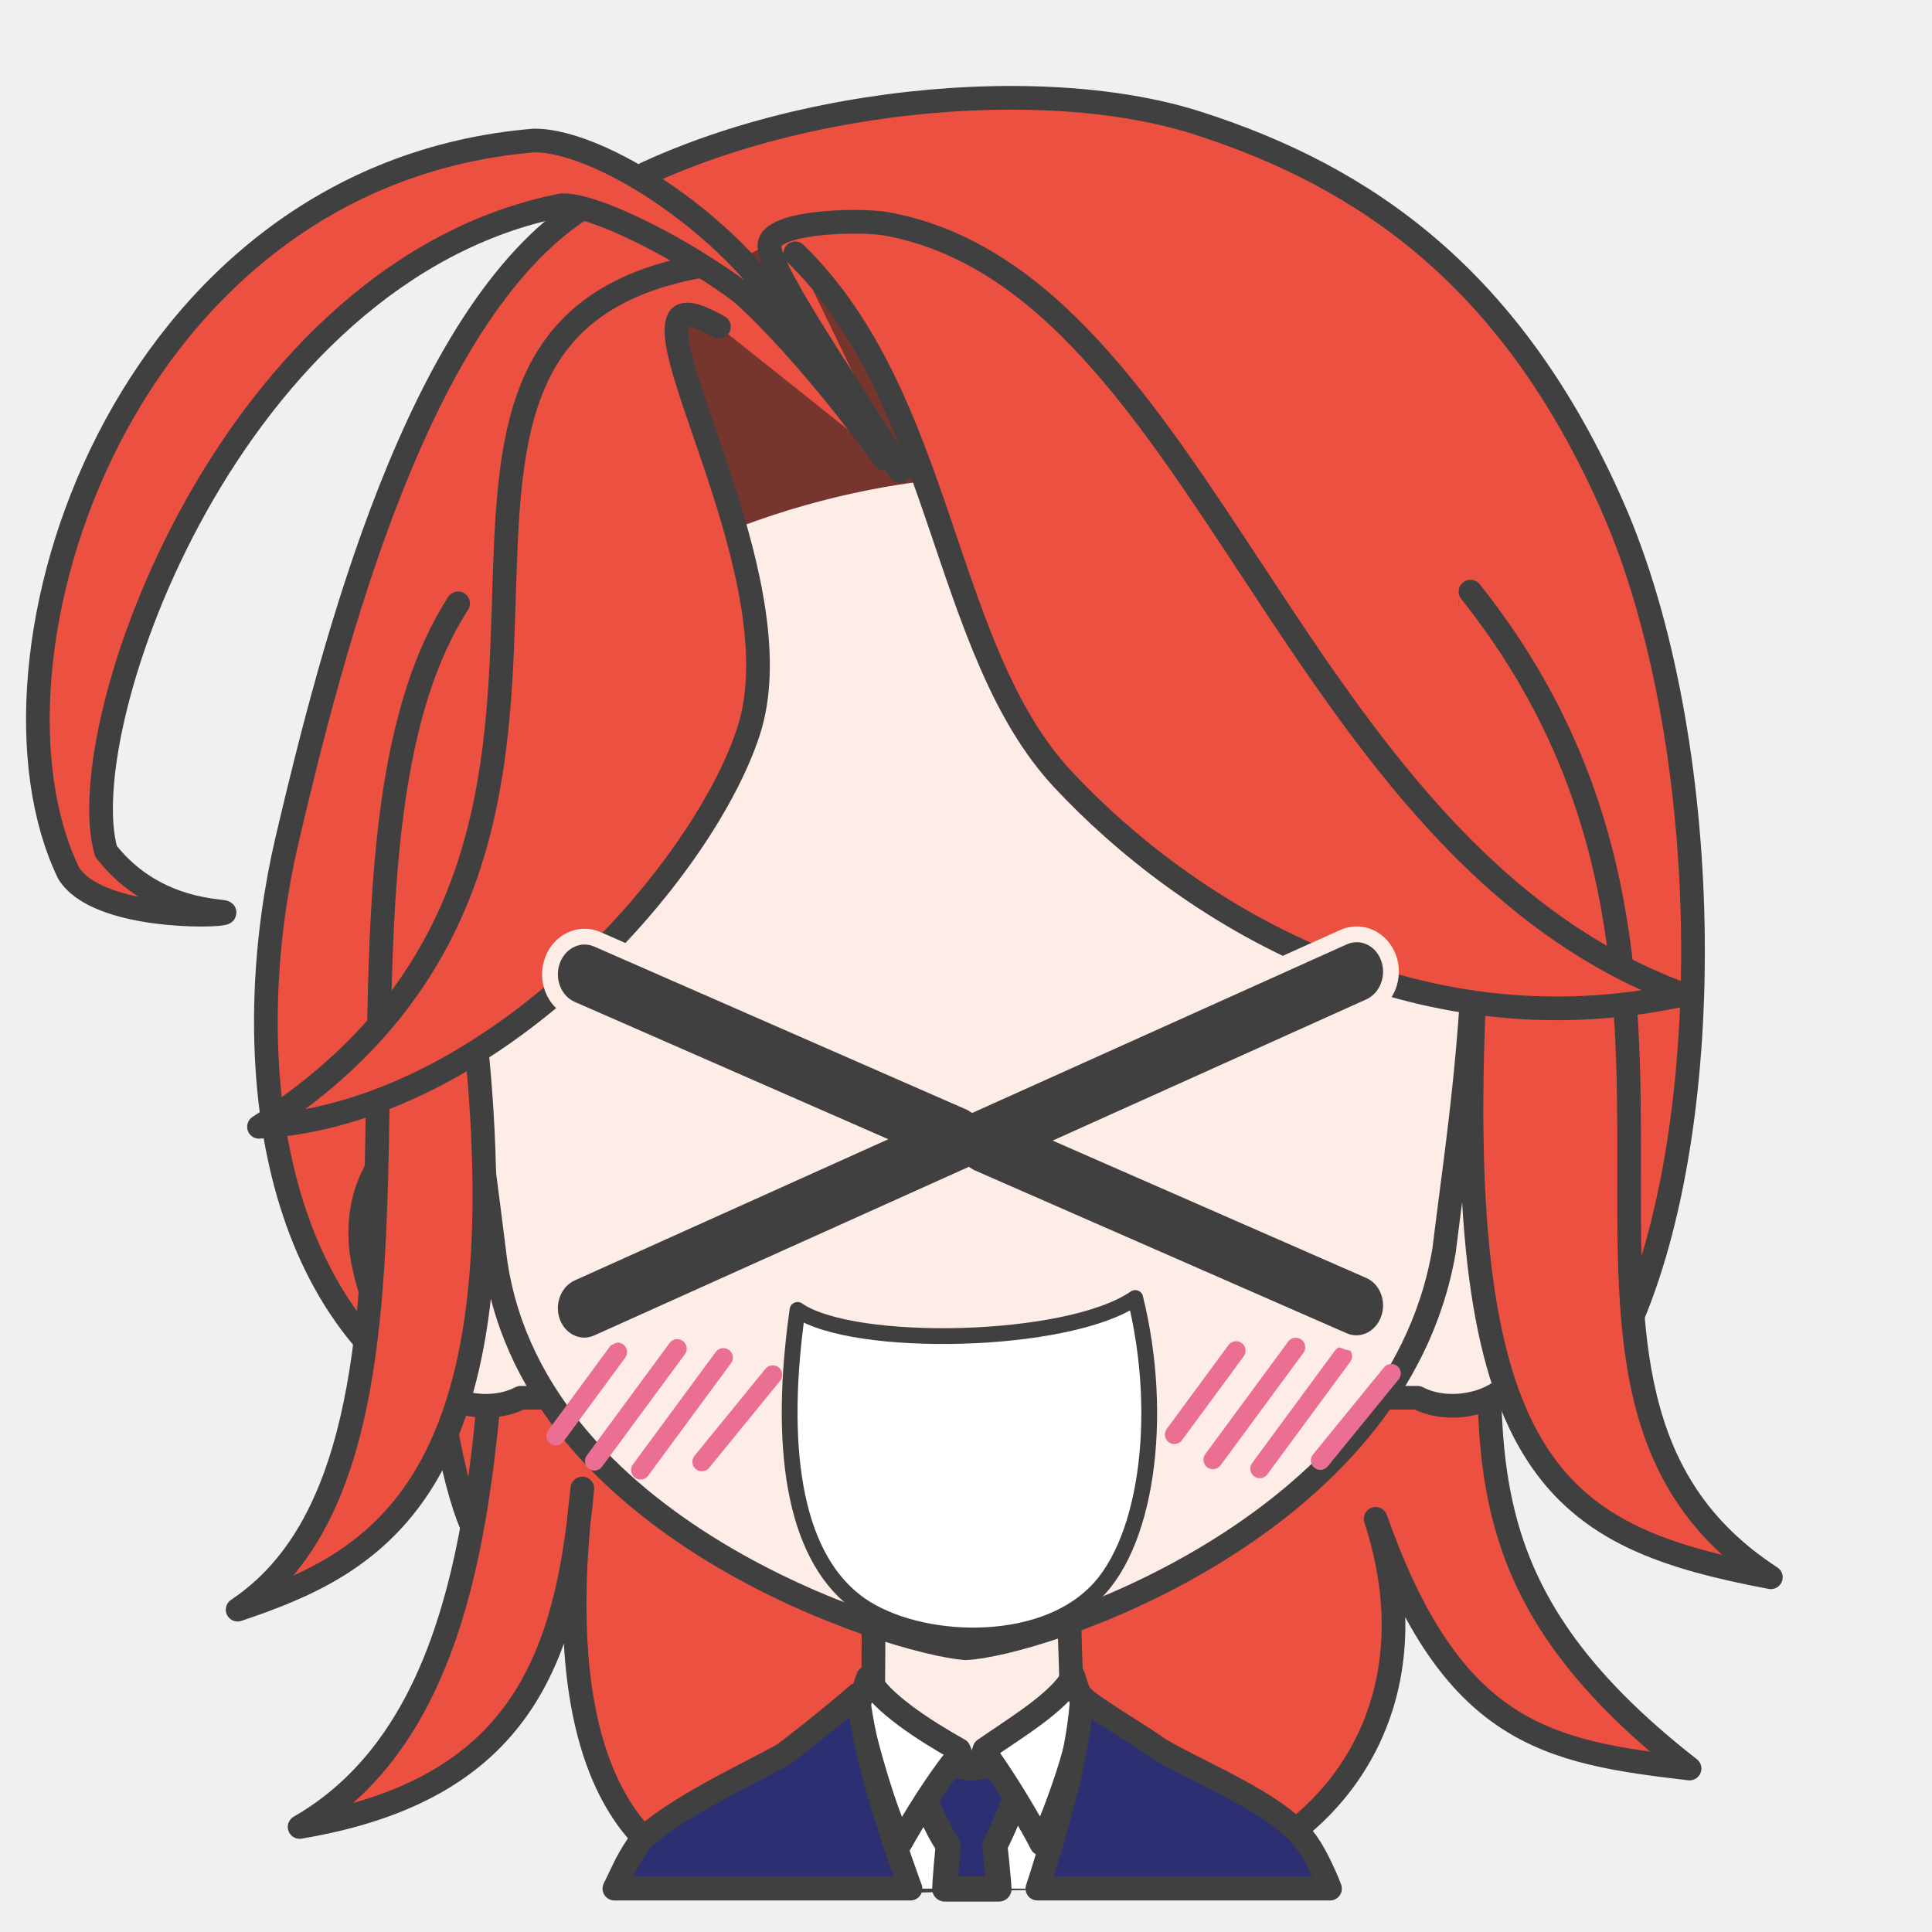
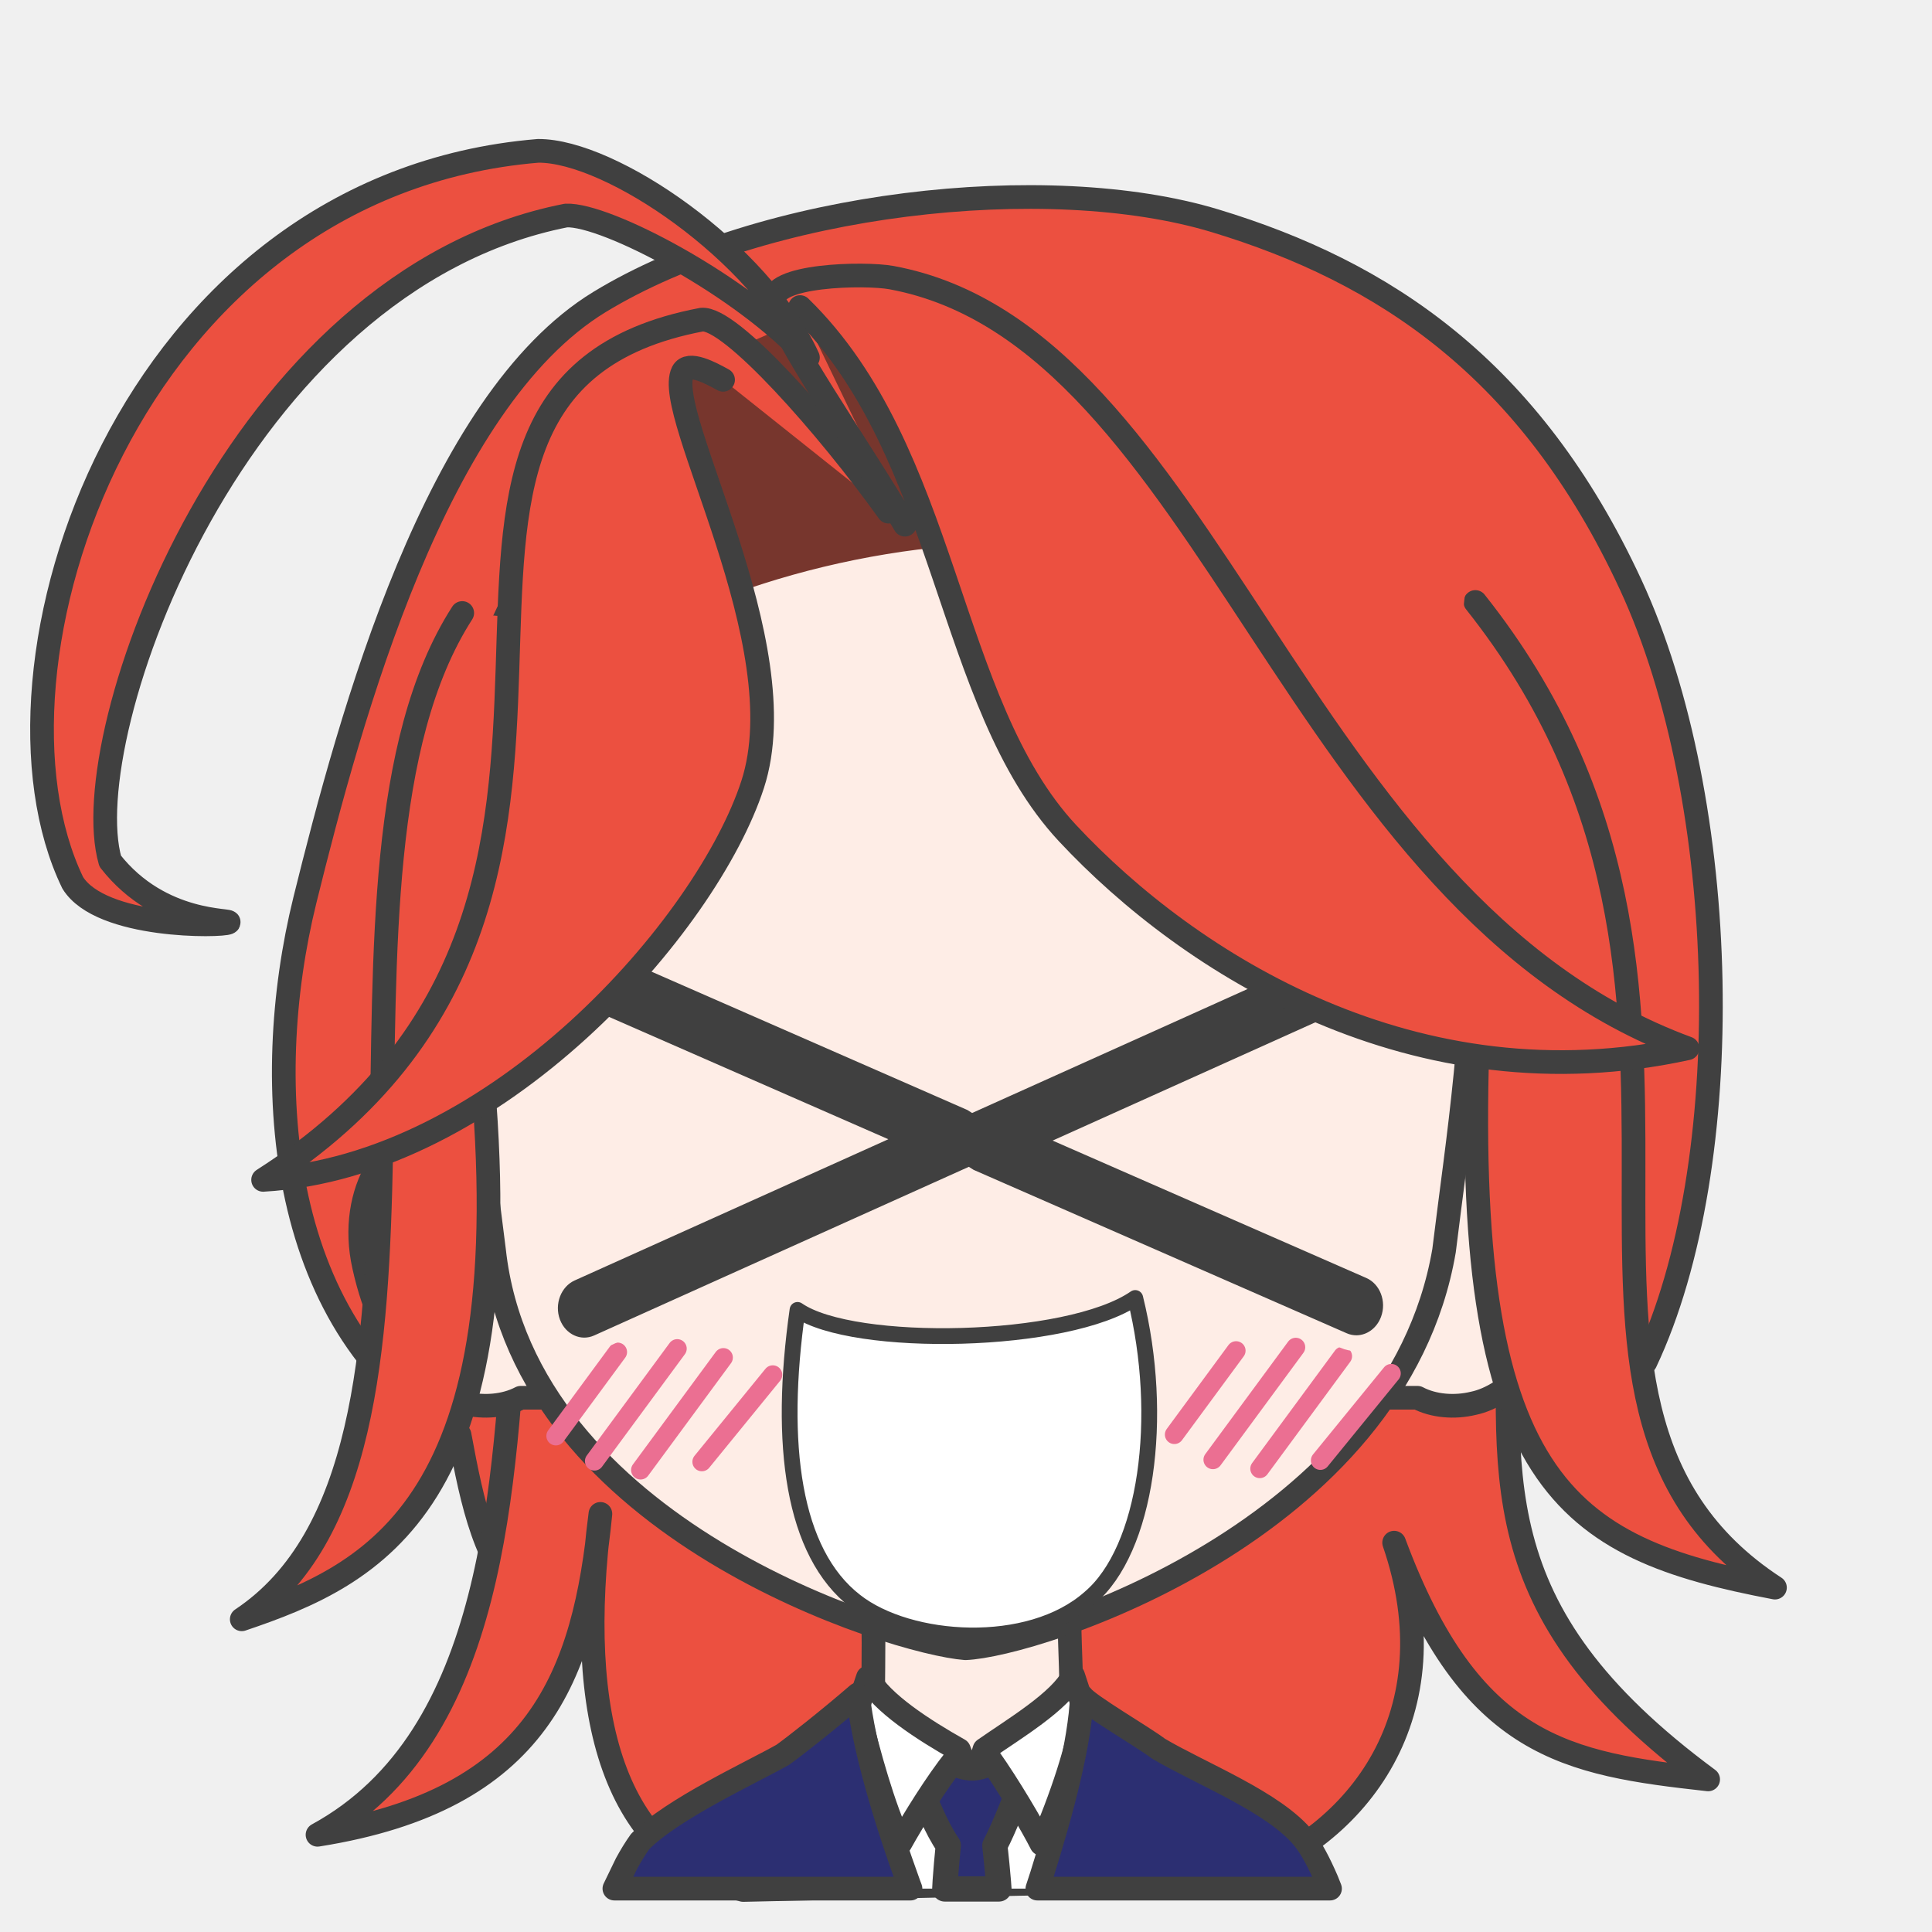
<svg xmlns="http://www.w3.org/2000/svg" width="2805" height="2805" xml:space="preserve" overflow="hidden">
  <g transform="translate(-10241 -4294)">
-     <path d="M10979.8 6592C10920 6533.75 10901.1 6442.03 10882.2 6333.57 10618.1 6177.4 10591.4 5796.89 10657.7 5513.68 10724.1 5230.47 10847.7 4750.18 11085.2 4597.11 11322.8 4444.04 11735.3 4394.46 11979.3 4472.54 12223.3 4550.63 12436.7 4698.12 12582.5 5030.3 12728.3 5362.47 12739.3 5919.6 12604 6222.02L11147.7 6363.32 10979.8 6592Z" stroke="#404040" stroke-width="34.375" stroke-linecap="round" stroke-linejoin="round" stroke-miterlimit="10" fill="#EC5040" fill-rule="evenodd" />
-     <path d="M11293.7 7031C11107.5 6982.34 11047.7 6767.87 11086.5 6455.09 11063.3 6704 10996.8 6892.74 10676 6946.49 10936.7 6796.5 10946 6408.82 10966.2 6107.7L12406.2 6086C12404 6394.44 12358.6 6600.18 12694 6861.67 12489.2 6837.68 12349.1 6813.68 12238.3 6499.16 12322.9 6758.97 12188.5 6949.82 12006.4 7014.47L11293.7 7031Z" stroke="#404040" stroke-width="34.375" stroke-linecap="round" stroke-linejoin="round" stroke-miterlimit="10" fill="#EC5040" fill-rule="evenodd" />
+     <path d="M11005.8 6622C10946 6566.83 10927.1 6479.96 10908.2 6377.24 10644.1 6229.33 10617.4 5868.94 10683.7 5600.7 10750.1 5332.46 10873.7 4877.57 11111.2 4732.59 11348.8 4587.61 11761.3 4540.66 12005.3 4614.61 12249.3 4688.57 12462.7 4828.26 12608.5 5142.87 12754.3 5457.48 12765.3 5985.15 12630 6271.59L11173.7 6405.41 11005.8 6622Z" stroke="#404040" stroke-width="34.375" stroke-linecap="round" stroke-linejoin="round" stroke-miterlimit="10" fill="#EC5040" fill-rule="evenodd" />
+     <path d="M11320 7038C11133.7 6991.86 11073.9 6788.51 11112.7 6491.96 11089.4 6727.95 11023 6906.91 10702 6957.87 10962.8 6815.66 10972.2 6448.08 10992.3 6162.58L12433 6142C12430.8 6434.45 12385.4 6629.52 12721 6877.45 12516.1 6854.7 12375.9 6831.95 12265.1 6533.74 12349.7 6780.08 12215.3 6961.03 12033 7022.33L11320 7038Z" stroke="#404040" stroke-width="34.375" stroke-linecap="round" stroke-linejoin="round" stroke-miterlimit="10" fill="#EC5040" fill-rule="evenodd" />
    <path d="M100.9 0C99.046 79.836 97.097 90.206 97.882 152.664 84.148 154.529 27.893 183.216 0 194.001 30.409 293.966 148.978 378.981 237.667 377.992 326.357 377.003 450.271 272.575 479 193.223L385.086 152.667C385.87 90.208 383.919 77.408 385.324 2.429L100.9 0Z" stroke="#404040" stroke-width="34.375" stroke-linecap="round" stroke-linejoin="round" stroke-miterlimit="10" fill="#FEEDE6" fill-rule="evenodd" transform="matrix(-1 0 0 1 11894 6631)" />
    <path d="M11803 6766C11795.1 6862.12 11789.9 6943.77 11779.2 7024.48L11777.2 7036 11532.8 7036 11528.7 7020.47C11509.3 6941.38 11496.6 6862.79 11487 6767.72L11632 6846.83 11655.4 6898.43 11674.5 6844.54Z" fill="#FFFFFF" fill-rule="evenodd" />
    <path d="M11726.5 6816.5 11723.9 6884.72C11711.1 6914.33 11700.6 6943.93 11685.4 6973.54 11687.5 6992.36 11689.2 7009.96 11690.6 7026.77L11691.3 7036.5 11612.7 7036.5 11613.3 7025.15C11614.5 7008.73 11615.9 6991.61 11617.8 6973.31 11599.2 6946.03 11590.3 6918.75 11576.5 6891.47L11575.5 6823.6C11585.5 6834.62 11629 6862.08 11654.1 6860.89 11679.3 6859.71 11712.5 6833.6 11726.5 6816.5Z" stroke="#404040" stroke-width="36.667" stroke-linecap="round" stroke-linejoin="round" stroke-miterlimit="10" fill="#2C2F72" fill-rule="evenodd" />
    <path d="M11501.1 6729.49C11519.8 6765.8 11583 6806.33 11633.3 6834.62L11639.5 6850.63 11628.1 6847.65C11600.9 6881.67 11567.8 6934.84 11548 6970.39 11522.7 6914.89 11502.7 6842.52 11486 6773.99L11501.1 6729.49ZM11799.1 6727 11814 6772.59C11809.7 6823.7 11779.9 6910 11753 6971 11739.6 6944.4 11705 6885.69 11677.3 6846.61L11665.3 6850.63 11670.2 6834.07C11712.6 6804.38 11780.6 6764.14 11799.1 6727Z" stroke="#404040" stroke-width="34.375" stroke-linecap="round" stroke-linejoin="round" stroke-miterlimit="10" fill="#FFFFFF" fill-rule="evenodd" />
    <path d="M360.257 2.64C351.193 15.603 270.78 62.143 248.996 78.862 186.77 115.64 80.312 156.728 37.62 210.019 26.948 223.341 15.861 244.346 4.77 270.024L0 282 424.878 282 418.476 262.397C388.156 166.036 362.993 69.528 360.257 2.64ZM685.525 0C676.986 76.713 646.426 179.471 611.045 276.831L609.081 282 1039 282 1021.48 245.832C1015.16 234.165 1008.58 223.408 1001.69 213.779 955.871 166.667 839.865 113.369 794.529 87.734 779.496 77.089 729.559 38.118 685.525 0Z" stroke="#404040" stroke-width="34.375" stroke-linecap="round" stroke-linejoin="round" stroke-miterlimit="10" fill="#2C2F72" fill-rule="evenodd" transform="matrix(-1 0 0 1 12172 6754)" />
    <path d="M1650.98 0.036C1638.99 0.301 1615.77 0.199 1598.98 10.041L163.43 11.887C145.718 2.046 130.061 0.883 116.972 0.036 43.246-2.084-19.296 90.548 5.535 200.504 34.143 330.583 102.569 389.139 151.67 399.354 179.182 406.083 209.864 403.542 232.923 391.368L1534.98 391.368C1558.05 403.542 1588.74 406.083 1616.27 399.354 1665.39 389.139 1733.84 330.583 1762.46 200.504 1787.3 90.548 1724.74-2.084 1650.98 0.036Z" stroke="#404040" stroke-width="34.375" stroke-linecap="round" stroke-linejoin="round" stroke-miterlimit="10" fill="#FEEDE6" fill-rule="evenodd" transform="matrix(-1 0 0 1 12532 5932)" />
    <path d="M1474 666.518C1471.86 440.458 1415.73 7.502 731.293 0 77.289 2.902-1.423 444.417 0.019 666.518 0.542 939.935 26.781 1089.61 47.443 1258.83 116.934 1665.29 640.509 1832.14 742.376 1836 844.243 1828.47 1381.86 1663.61 1426.66 1258.83 1447.28 1089.61 1473.48 939.935 1474 666.518Z" stroke="#404040" stroke-width="34.375" stroke-linecap="round" stroke-linejoin="round" stroke-miterlimit="10" fill="#FEEDE6" fill-rule="evenodd" transform="matrix(-1 0 0 1 12385 4851)" />
-     <path d="M10906.1 5170C10664.7 5545.47 10940.6 6394.94 10586 6631 10778.8 6565.92 10995.4 6464.24 10933.5 5822.13 10993 5686.88 11188.4 5199.04 11188 5193.13" stroke="#404040" stroke-width="34.375" stroke-linecap="round" stroke-linejoin="round" stroke-miterlimit="10" fill="#EC5040" fill-rule="evenodd" />
-     <path d="M12380.3 5766.62C12354 6436.09 12508.4 6526.37 12812 6584 12391 6310.1 12829.7 5722.79 12376 5153" stroke="#404040" stroke-width="34.375" stroke-linecap="round" stroke-linejoin="round" stroke-miterlimit="10" fill="#EC5040" fill-rule="evenodd" />
-     <path d="M11008.8 5232C11409.7 4913.12 12016.2 4892.34 12358.5 5221.74 12377.4 5067.25 12216.3 4596.99 11657.6 4592.04 11098.9 4587.08 10976.5 5087.42 11008.8 5232Z" fill="#77362D" fill-rule="evenodd" />
-     <path d="M11441 4624.72C11798.5 4985.72 11948.8 5360.62 12468.3 5656.28 12623.6 5757.53 12429.6 5268.19 12359 5175.65 12347.8 5033.76 12442.7 4956.75 12287.3 4855.5 12104.9 4586.26 11645.3 4532.5 11441 4624.72Z" fill="#EC5040" fill-rule="evenodd" />
-     <path d="M11284.8 4768.44C11267.4 4758.82 11234.4 4740.91 11226.2 4757.29 11196.3 4817.52 11394.2 5150.98 11327.8 5355.73 11261.4 5560.47 10955.5 5910.49 10617 5930 11270 5512.81 10697.9 4786.62 11253.6 4681.09 11295.4 4676.54 11436.6 4836.42 11525 4959.87" stroke="#404040" stroke-width="34.375" stroke-linecap="round" stroke-linejoin="round" stroke-miterlimit="10" fill="#EC5040" fill-rule="evenodd" />
-     <path d="M11548 4977.78C11484.8 4869.98 11362.6 4695.94 11358.5 4654.37 11348.9 4614.65 11490.2 4612 11528.4 4619.06 11990.5 4704.31 12111.8 5527.27 12685 5737.99 12289.9 5824.26 11961.3 5615.12 11784.4 5425.73 11607.4 5236.33 11611.7 4872.29 11395.6 4661.81" stroke="#404040" stroke-width="34.375" stroke-linecap="round" stroke-linejoin="round" stroke-miterlimit="10" fill="#EC5040" fill-rule="evenodd" />
-     <path d="M10566.6 5619.5C10557.6 5624.75 10381.7 5627.98 10340.6 5561.66 10190.7 5251.5 10419.2 4547.47 11016.4 4498 11122.2 4497.49 11337.9 4644.86 11408 4798.4 11314.2 4694.67 11115.1 4589.4 11056.9 4591.97 10576.1 4686.46 10342.4 5348.11 10395 5530.15 10468.6 5624.37 10575.7 5614.24 10566.6 5619.5Z" stroke="#404040" stroke-width="34.375" stroke-linecap="round" stroke-linejoin="round" stroke-miterlimit="10" fill="#EC5040" fill-rule="evenodd" />
    <path d="M0 0 89.648 121.801" stroke="#EB6F92" stroke-width="27.5" stroke-linecap="round" stroke-miterlimit="8" fill="none" fill-rule="evenodd" transform="matrix(1 0 0 -1 11048 6378.8)" />
    <path d="M0 0 120.265 163.305" stroke="#EB6F92" stroke-width="27.5" stroke-linecap="round" stroke-miterlimit="8" fill="none" fill-rule="evenodd" transform="matrix(1 0 0 -1 11104 6415.31)" />
    <path d="M0 0 102.988 126.333" stroke="#EB6F92" stroke-width="27.5" stroke-linecap="round" stroke-miterlimit="8" fill="none" fill-rule="evenodd" transform="matrix(1 0 0 -1 11260 6416.33)" />
    <path d="M0 0 120.265 163.305" stroke="#EB6F92" stroke-width="27.5" stroke-linecap="round" stroke-miterlimit="8" fill="none" fill-rule="evenodd" transform="matrix(1 0 0 -1 11171 6428.3)" />
    <path d="M0 0 89.648 121.801" stroke="#EB6F92" stroke-width="27.5" stroke-linecap="round" stroke-miterlimit="8" fill="none" fill-rule="evenodd" transform="matrix(1 0 0 -1 11946 6376.8)" />
    <path d="M0 0 120.265 163.305" stroke="#EB6F92" stroke-width="27.5" stroke-linecap="round" stroke-miterlimit="8" fill="none" fill-rule="evenodd" transform="matrix(1 0 0 -1 12002 6413.31)" />
    <path d="M0 0 102.988 126.333" stroke="#EB6F92" stroke-width="27.5" stroke-linecap="round" stroke-miterlimit="8" fill="none" fill-rule="evenodd" transform="matrix(1 0 0 -1 12158 6414.33)" />
    <path d="M0 0 120.265 163.305" stroke="#EB6F92" stroke-width="27.5" stroke-linecap="round" stroke-miterlimit="8" fill="none" fill-rule="evenodd" transform="matrix(1 0 0 -1 12070 6426.31)" />
    <path d="M11398.9 6195.81C11371.1 6391.26 11392 6548.36 11482.9 6618.75 11561.1 6680.01 11735.2 6691.69 11823.1 6613.92 11905.9 6543.97 11932 6351.48 11889.2 6178.5 11791.6 6246.05 11479.3 6251.68 11398.9 6195.81Z" stroke="#404040" stroke-width="22.917" stroke-linecap="round" stroke-linejoin="round" stroke-miterlimit="10" fill="#FFFFFF" fill-rule="evenodd" />
    <path d="M12211.1 5650.5C12230.6 5650.67 12249 5663.32 12256.8 5684.19 12267.2 5712.02 12254.9 5743.92 12229.3 5755.44L11797.5 5949.84 12229.3 6138.96C12254.9 6150.17 12267.2 6181.92 12256.8 6209.88 12249 6230.84 12230.6 6243.72 12211.1 6244.12 12204.6 6244.25 12198 6243 12191.6 6240.19L11649.2 6002.63 11646.7 6001.05 11108.4 6243.34C11082.9 6254.86 11053.7 6241.64 11043.2 6213.81 11032.8 6185.98 11045.1 6154.08 11070.7 6142.56L11502.5 5948.16 11070.7 5759.04C11045.1 5747.83 11032.8 5716.08 11043.2 5688.12 11051 5667.16 11069.4 5654.28 11088.9 5653.88 11095.4 5653.75 11102 5655 11108.4 5657.81L11650.8 5895.37 11653.3 5896.95 12191.6 5654.66C12198 5651.78 12204.6 5650.45 12211.1 5650.5Z" stroke="#FEEDE6" stroke-width="22.917" stroke-miterlimit="8" fill="#404040" fill-rule="evenodd" />
+     <path d="M10912.1 5184C10670.7 5559.47 10946.6 6408.94 10592 6645 10784.8 6579.92 11001.4 6478.24 10939.5 5836.13 10999 5700.88 11194.4 5213.04 11194 5207.13" stroke="#404040" stroke-width="34.375" stroke-linecap="round" stroke-linejoin="round" stroke-miterlimit="10" fill="#EC5040" fill-rule="evenodd" />
+     <path d="M12387.2 5781.62C12361 6451.09 12515.1 6541.37 12818 6599 12397.9 6325.1 12835.7 5737.79 12383 5168" stroke="#404040" stroke-width="34.375" stroke-linecap="round" stroke-linejoin="round" stroke-miterlimit="10" fill="#EC5040" fill-rule="evenodd" />
+     <path d="M11014.8 5309C11415.7 5017.53 12022.2 4998.53 12364.5 5299.62 12383.4 5158.41 12222.3 4728.56 11663.6 4724.03 11104.9 4719.51 10982.5 5176.85 11014.8 5309Z" fill="#77362D" fill-rule="evenodd" />
+     <path d="M11447 4707.96C11804.8 5045.04 11955.3 5395.11 12475.2 5671.19 12630.7 5765.73 12436.5 5308.8 12365.9 5222.4 12354.7 5089.9 12449.6 5018 12294.1 4923.45 12111.5 4672.04 11651.5 4621.84 11447 4707.96Z" fill="#EC5040" fill-rule="evenodd" />
+     <path d="M11290.8 4845.44C11273.4 4835.82 11240.4 4817.91 11232.2 4834.29 11202.3 4894.52 11400.2 5227.98 11333.8 5432.73 11267.4 5637.47 10961.5 5987.49 10623 6007 11276 5589.81 10703.9 4863.62 11259.6 4758.09 11301.4 4753.54 11442.6 4913.42 11531 5036.87" stroke="#404040" stroke-width="34.375" stroke-linecap="round" stroke-linejoin="round" stroke-miterlimit="10" fill="#EC5040" fill-rule="evenodd" />
+     <path d="M11554.8 5055.78C11491.7 4947.98 11369.6 4773.94 11365.5 4732.37 11355.9 4692.65 11497.1 4690 11535.3 4697.06 11997 4782.31 12118.2 5605.27 12691 5815.99 12296.2 5902.26 11967.8 5693.12 11791 5503.73 11614.2 5314.33 11618.5 4950.29 11402.6 4739.81" stroke="#404040" stroke-width="34.375" stroke-linecap="round" stroke-linejoin="round" stroke-miterlimit="10" fill="#EC5040" fill-rule="evenodd" />
+     <path d="M10572.6 5633.5C10563.6 5638.75 10387.7 5641.97 10346.6 5575.71 10196.7 5265.83 10425.2 4562.42 11022.4 4513 11128.2 4512.49 11343.9 4659.73 11414 4813.13 11320.2 4709.5 11121.1 4604.32 11062.9 4606.89 10582.1 4701.29 10348.4 5362.35 10401 5544.23 10474.6 5638.37 10581.7 5628.25 10572.6 5633.5Z" stroke="#404040" stroke-width="34.375" stroke-linecap="round" stroke-linejoin="round" stroke-miterlimit="10" fill="#EC5040" fill-rule="evenodd" />
  </g>
</svg>
